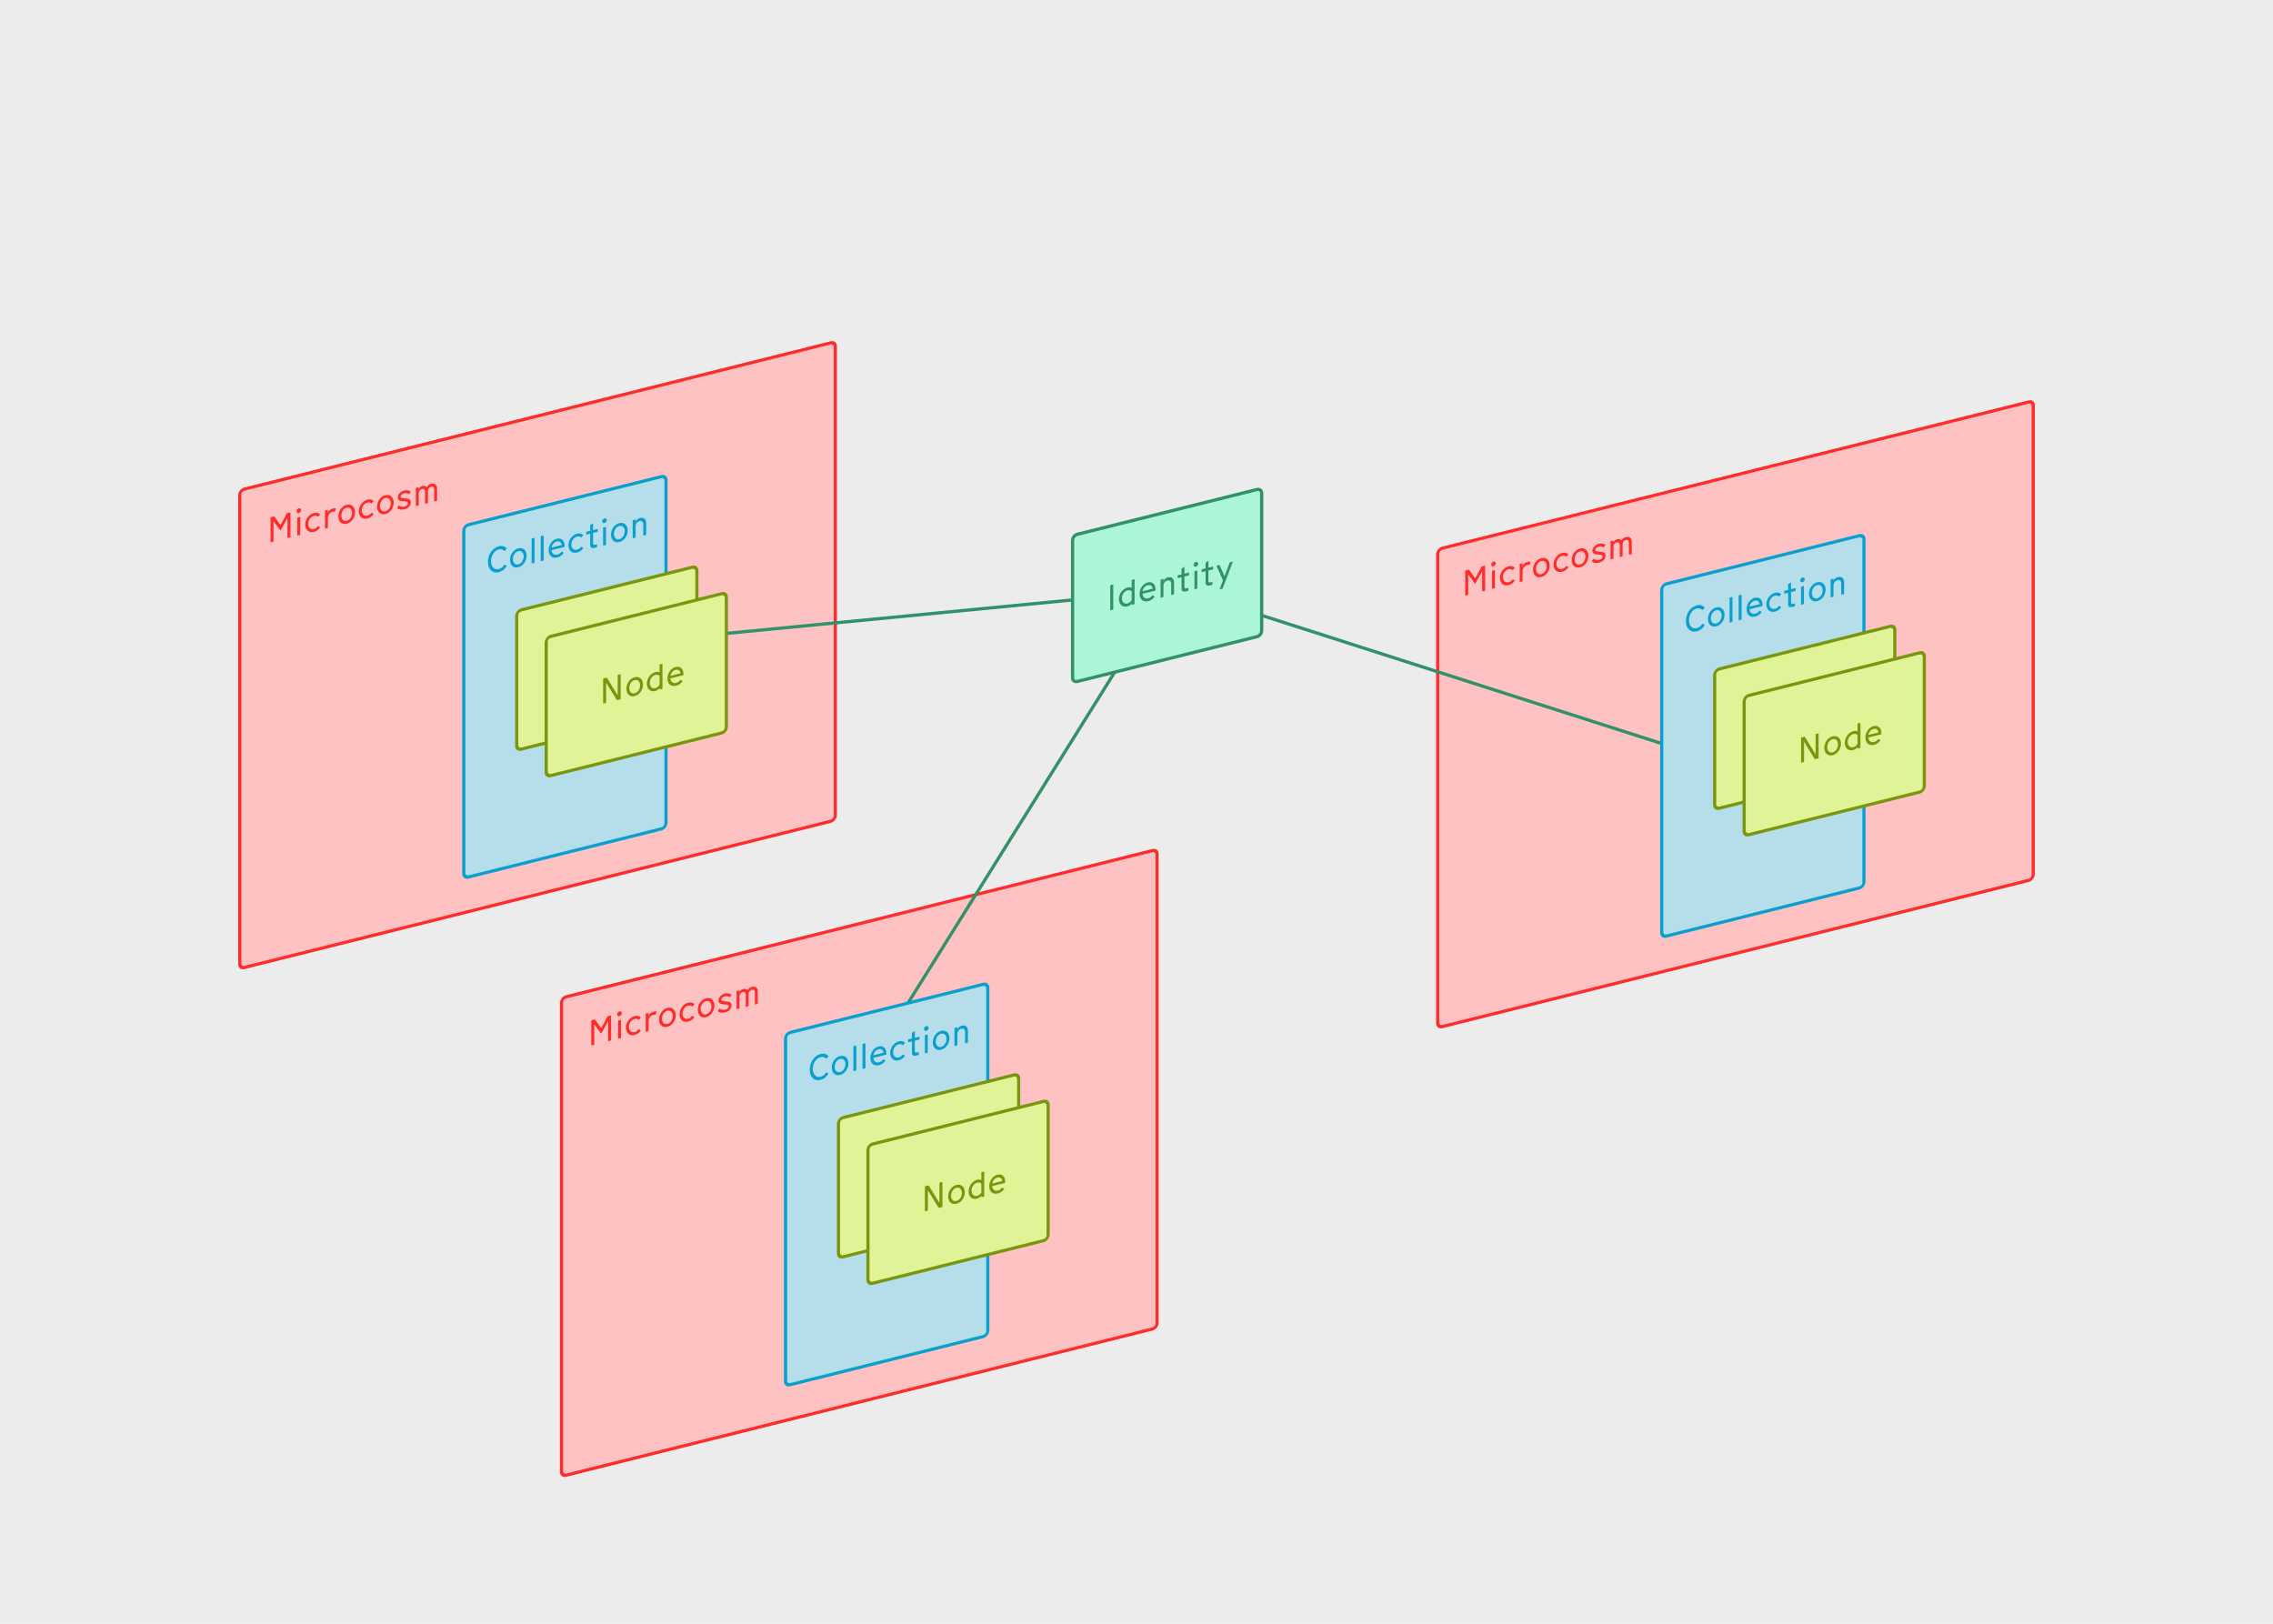
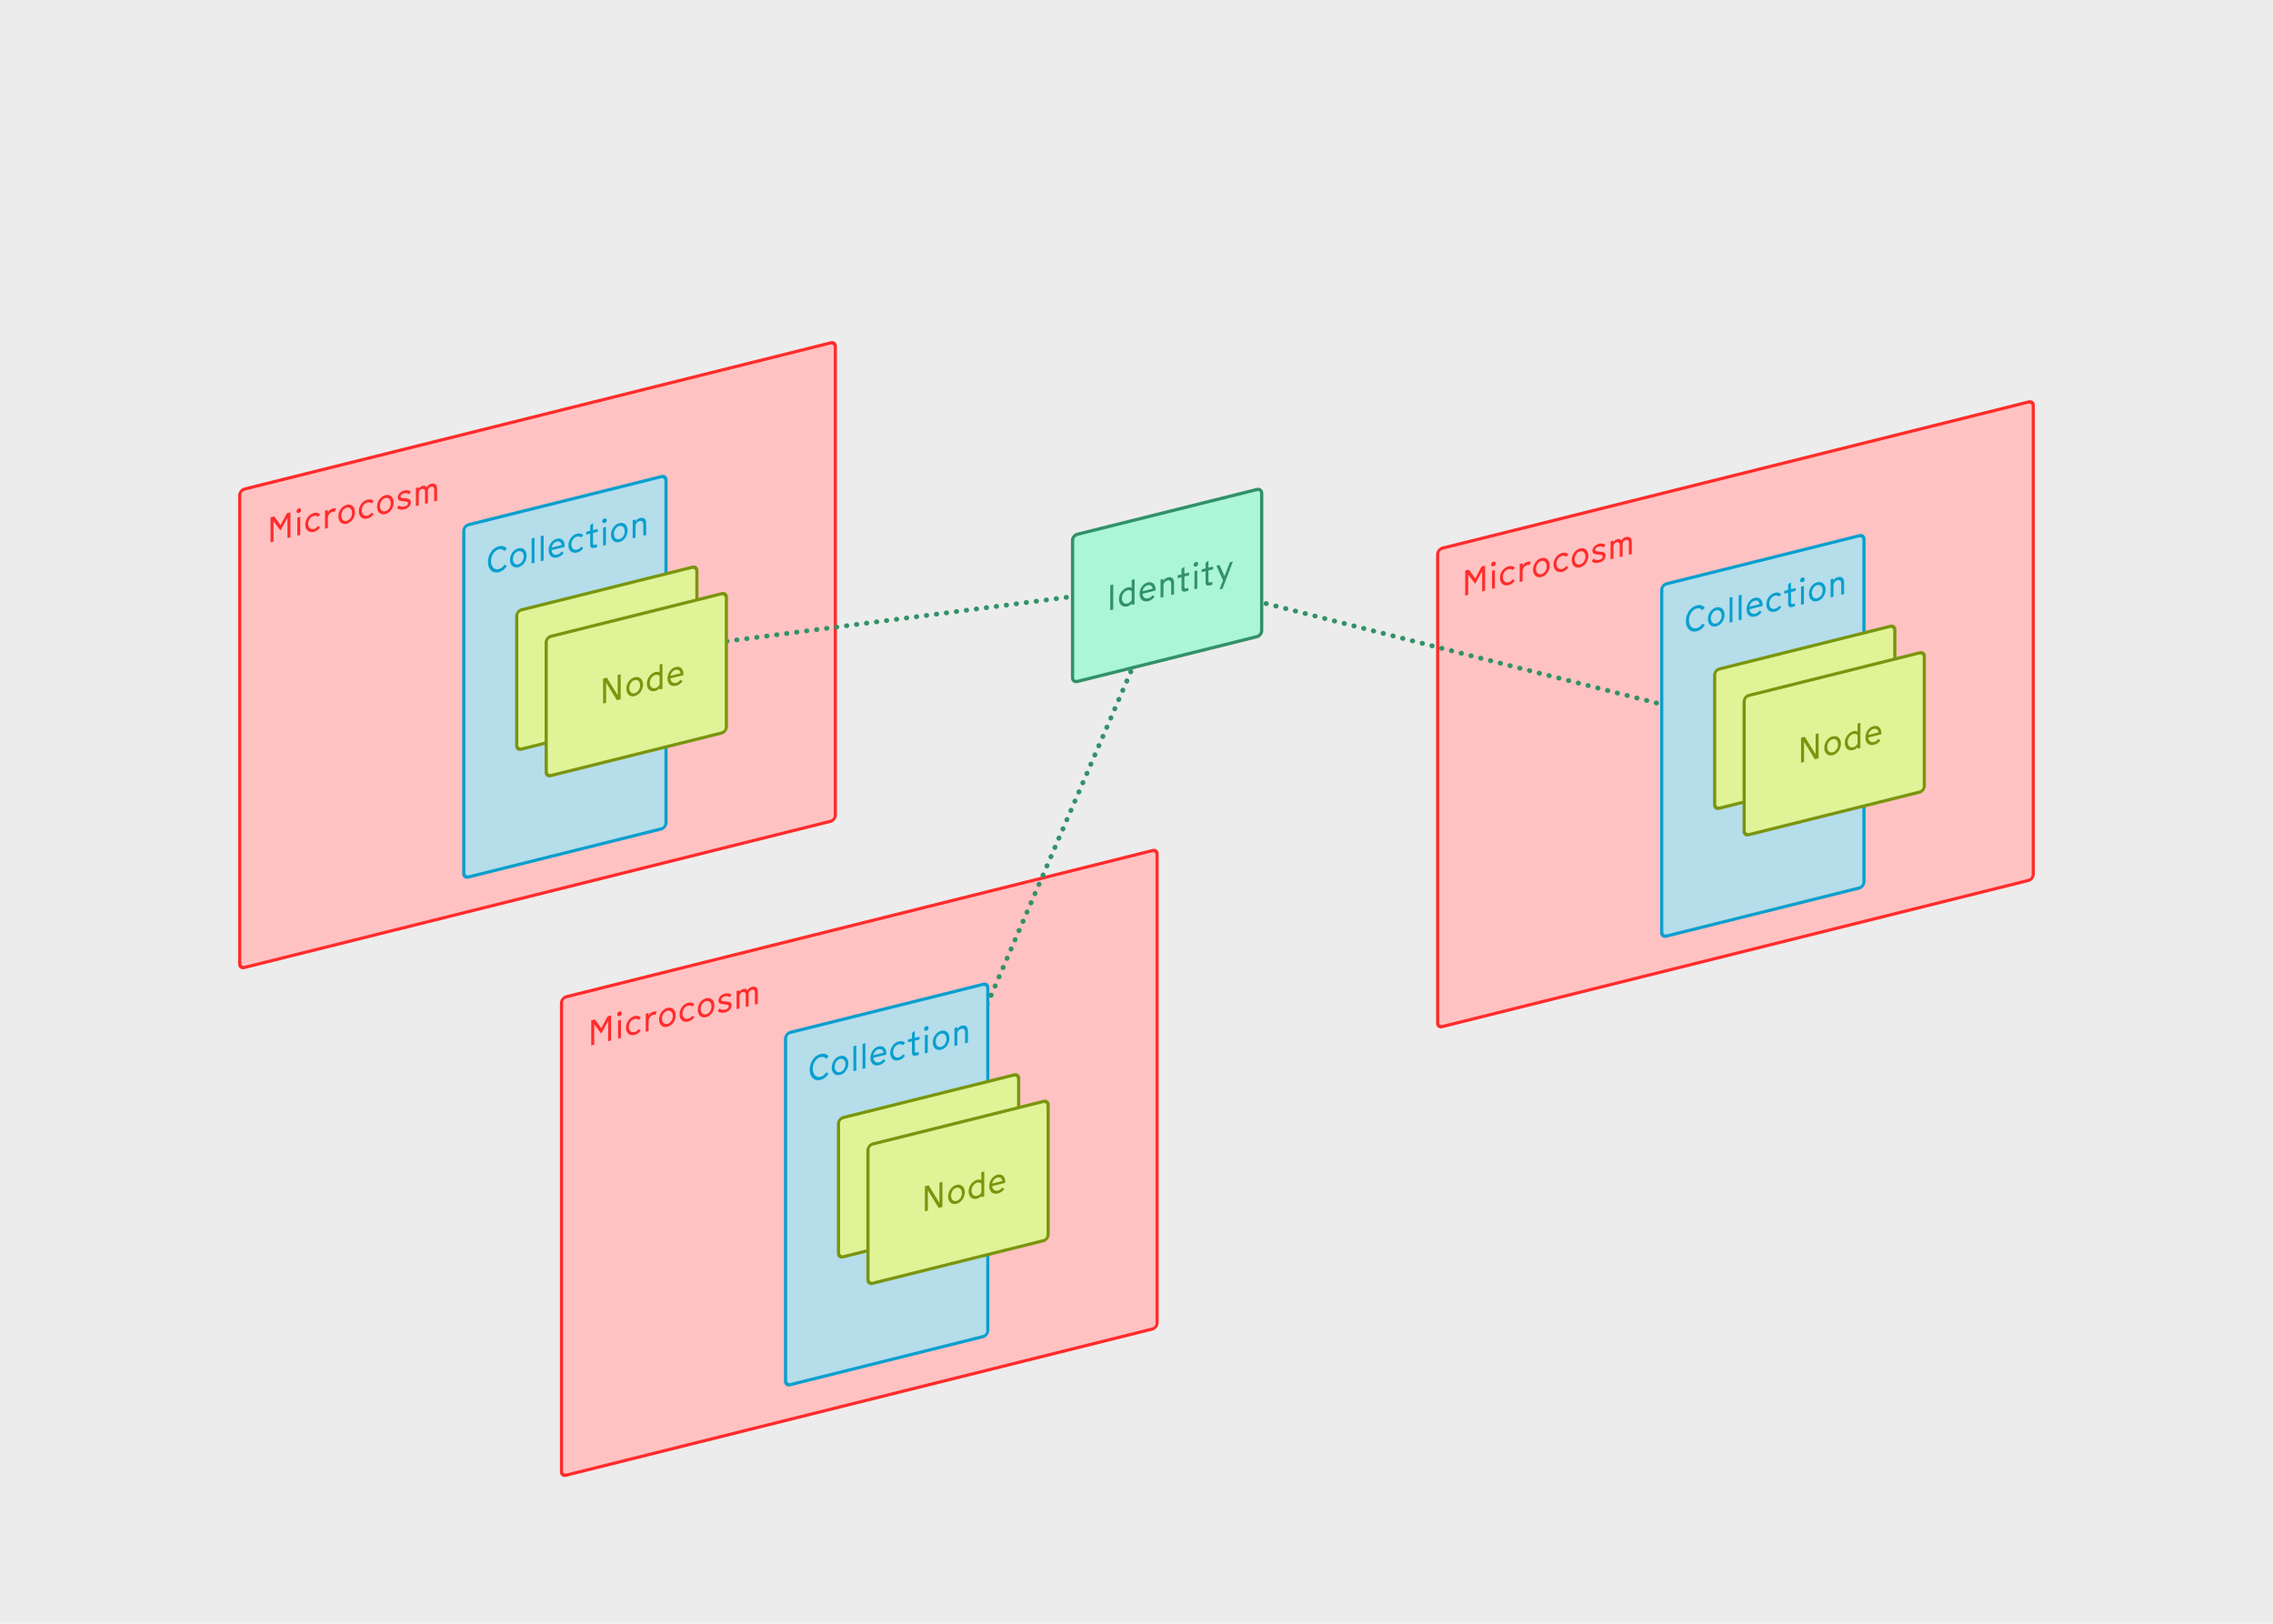
<svg xmlns="http://www.w3.org/2000/svg" width="700" height="500" viewBox="0 0 700 500" fill="none">
  <rect width="700" height="500" fill="#ECECEC" />
  <rect x="0.485" y="0.379" width="189.043" height="147.317" rx="1.5" transform="matrix(0.970296 -0.241922 0 1 73.3554 150.696)" fill="#FFC2C2" stroke="#FF2C2C" />
-   <path d="M196.467 197.678L363.644 181.518" stroke="#329168" stroke-linecap="round" />
+   <path d="M177.677 203.408L362.777 179.506" stroke="#329168" stroke-width="1.5" stroke-linecap="round" stroke-dasharray="0.1 3" />
  <rect x="0.485" y="0.379" width="189.043" height="147.317" rx="1.5" transform="matrix(0.970296 -0.241922 0 1 172.448 307.035)" fill="#FFC2C2" stroke="#FF2C2C" />
  <rect x="0.485" y="0.379" width="189.043" height="147.317" rx="1.5" transform="matrix(0.970296 -0.241922 0 1 442.275 168.896)" fill="#FFC2C2" stroke="#FF2C2C" />
  <rect x="0.485" y="0.379" width="64.184" height="108.469" rx="1.5" transform="matrix(0.970296 -0.241922 0 1 142.36 161.68)" fill="#B5DDEA" stroke="#099FCE" />
  <path d="M153.615 176.184C151.577 176.693 150.275 175.235 150.275 173.035C150.275 170.835 151.577 168.729 153.615 168.22C154.758 167.936 155.558 168.264 156.081 168.948L155.323 169.709C154.982 169.222 154.373 168.977 153.605 169.169C152.228 169.512 151.214 171.129 151.214 172.801C151.214 174.473 152.228 175.584 153.605 175.241C154.373 175.049 154.982 174.513 155.323 173.867L156.092 174.214C155.569 175.169 154.758 175.9 153.615 176.184ZM159.613 174.667C158.14 175.034 157.051 174.041 157.051 172.391C157.051 170.752 158.14 169.215 159.613 168.848C161.086 168.481 162.185 169.472 162.185 171.111C162.185 172.761 161.086 174.3 159.613 174.667ZM159.613 173.787C160.584 173.545 161.278 172.47 161.278 171.348C161.278 170.215 160.584 169.486 159.613 169.728C158.641 169.97 157.958 171.043 157.958 172.176C157.958 173.298 158.641 174.029 159.613 173.787ZM163.731 173.519V165.819L164.616 165.598V173.298L163.731 173.519ZM166.534 172.82V165.12L167.42 164.899V172.599L166.534 172.82ZM171.633 171.659C170.149 172.029 168.965 171.213 168.965 169.398C168.965 167.693 170.128 166.226 171.43 165.902C173.01 165.508 173.874 166.59 173.874 167.987V168.405L169.872 169.403C169.893 170.498 170.768 170.995 171.601 170.787C172.22 170.633 172.668 170.268 172.946 169.825L173.597 170.245C173.159 170.927 172.487 171.446 171.633 171.659ZM172.978 167.837C172.882 167.102 172.412 166.537 171.419 166.784C170.694 166.965 170.021 167.694 169.861 168.614L172.978 167.837ZM177.709 170.144C176.204 170.519 175.052 169.575 175.052 167.903C175.052 166.231 176.215 164.709 177.709 164.336C178.606 164.113 179.236 164.341 179.641 164.811L178.958 165.521C178.681 165.216 178.243 165.094 177.699 165.23C176.727 165.472 175.959 166.477 175.959 167.676C175.959 168.864 176.727 169.509 177.699 169.267C178.243 169.131 178.67 168.783 178.958 168.348L179.631 168.73C179.193 169.422 178.595 169.923 177.709 170.144ZM183.026 168.708C182.375 168.871 181.756 168.75 181.756 167.826V164.328L180.55 164.629V163.749L181.756 163.448V161.721L182.642 161.104V163.227L184.083 162.868V163.748L182.642 164.107V167.297C182.642 167.77 182.92 167.844 183.24 167.764L183.859 167.61V168.501L183.026 168.708ZM186.161 161.074C185.776 161.17 185.467 160.928 185.467 160.532C185.467 160.114 185.776 159.729 186.161 159.633C186.566 159.532 186.876 159.763 186.876 160.181C186.876 160.577 186.566 160.973 186.161 161.074ZM185.734 168.033V162.456L186.62 162.235V167.812L185.734 168.033ZM190.726 166.91C189.253 167.277 188.164 166.283 188.164 164.633C188.164 162.994 189.253 161.458 190.726 161.091C192.198 160.724 193.298 161.714 193.298 163.353C193.298 165.003 192.198 166.543 190.726 166.91ZM190.726 166.03C191.697 165.788 192.391 164.713 192.391 163.591C192.391 162.458 191.697 161.729 190.726 161.971C189.754 162.213 189.071 163.285 189.071 164.418C189.071 165.54 189.754 166.272 190.726 166.03ZM194.844 165.762V160.185L195.729 159.964V160.602C196.018 160.035 196.455 159.662 197.096 159.503C198.131 159.244 198.995 159.711 198.995 161.141V164.727L198.11 164.948V161.483C198.11 160.603 197.576 160.296 196.999 160.439C196.231 160.631 195.729 161.328 195.729 162.043V165.541L194.844 165.762Z" fill="#099FCE" />
  <path d="M182.083 321.908V314.208L183.215 313.926L185.168 316.596L187.121 312.952L188.21 312.681V320.381L187.292 320.61V314.395L185.2 318.205L185.104 318.229L183.001 315.41V321.68L182.083 321.908ZM190.771 312.889C190.387 312.985 190.077 312.743 190.077 312.347C190.077 311.929 190.387 311.544 190.771 311.448C191.177 311.347 191.486 311.578 191.486 311.996C191.486 312.392 191.177 312.788 190.771 312.889ZM190.344 319.849V314.272L191.23 314.051V319.628L190.344 319.849ZM195.432 318.69C193.927 319.066 192.774 318.121 192.774 316.449C192.774 314.777 193.938 313.255 195.432 312.882C196.328 312.659 196.958 312.887 197.364 313.358L196.681 314.067C196.403 313.762 195.966 313.64 195.421 313.776C194.45 314.018 193.681 315.024 193.681 316.223C193.681 317.411 194.45 318.055 195.421 317.813C195.966 317.677 196.392 317.329 196.681 316.894L197.353 317.276C196.915 317.968 196.318 318.469 195.432 318.69ZM198.86 317.726V312.149L199.746 311.928V312.764C199.938 312.243 200.514 311.692 201.261 311.506C201.688 311.399 201.976 311.394 202.275 311.528L201.848 312.515C201.688 312.433 201.464 312.434 201.186 312.504C200.525 312.669 199.906 313.219 199.746 314.227V317.505L198.86 317.726ZM205.53 316.184C204.057 316.551 202.968 315.557 202.968 313.907C202.968 312.268 204.057 310.732 205.53 310.365C207.003 309.997 208.102 310.988 208.102 312.627C208.102 314.277 207.003 315.816 205.53 316.184ZM205.53 315.304C206.501 315.062 207.195 313.987 207.195 312.865C207.195 311.732 206.501 311.003 205.53 311.245C204.558 311.487 203.875 312.559 203.875 313.692C203.875 314.814 204.558 315.546 205.53 315.304ZM211.932 314.576C210.427 314.952 209.274 314.007 209.274 312.335C209.274 310.663 210.437 309.141 211.932 308.768C212.828 308.545 213.458 308.773 213.864 309.244L213.18 309.953C212.903 309.648 212.465 309.526 211.921 309.662C210.95 309.904 210.181 310.91 210.181 312.109C210.181 313.297 210.95 313.941 211.921 313.699C212.465 313.563 212.892 313.215 213.18 312.78L213.853 313.162C213.415 313.855 212.818 314.356 211.932 314.576ZM217.443 313.213C215.97 313.581 214.882 312.587 214.882 310.937C214.882 309.298 215.97 307.762 217.443 307.394C218.916 307.027 220.015 308.018 220.015 309.657C220.015 311.307 218.916 312.846 217.443 313.213ZM217.443 312.333C218.414 312.091 219.108 311.016 219.108 309.894C219.108 308.761 218.414 308.032 217.443 308.274C216.472 308.516 215.789 309.589 215.789 310.722C215.789 311.844 216.472 312.575 217.443 312.333ZM223.269 311.761C222.426 311.971 221.551 311.848 221.028 311.33L221.615 310.534C221.967 310.886 222.628 311.073 223.333 310.898C223.995 310.733 224.422 310.362 224.422 309.889C224.422 309.537 224.197 309.384 223.888 309.351L222.362 309.193C221.668 309.124 221.252 308.733 221.252 308.084C221.252 307.094 222.191 306.222 223.258 305.955C223.984 305.774 224.731 305.83 225.297 306.338L224.688 307.095C224.358 306.759 223.803 306.667 223.205 306.816C222.671 306.949 222.127 307.316 222.127 307.8C222.127 308.13 222.351 308.25 222.671 308.28L224.069 308.426C224.817 308.504 225.297 308.813 225.297 309.605C225.297 310.573 224.56 311.439 223.269 311.761ZM226.846 310.748V305.171L227.732 304.95V305.478C227.988 304.985 228.372 304.669 228.916 304.534C229.471 304.395 229.909 304.539 230.197 304.973C230.517 304.344 231.062 303.999 231.553 303.876C232.663 303.6 233.367 304.216 233.367 305.261V309.122L232.481 309.343V305.559C232.481 304.899 232.076 304.648 231.542 304.781C231.04 304.906 230.549 305.381 230.549 306.041V309.825L229.663 310.045V306.261C229.663 305.601 229.204 305.364 228.692 305.492C228.169 305.622 227.732 306.083 227.732 306.743V310.527L226.846 310.748Z" fill="#FF2C2C" />
  <path d="M83.316 166.996V159.296L84.447 159.014L86.4 161.684L88.354 158.04L89.442 157.768V165.468L88.525 165.697V159.482L86.433 163.293L86.336 163.317L84.234 160.497V166.767L83.316 166.996ZM92.003 157.977C91.619 158.073 91.31 157.831 91.31 157.435C91.31 157.017 91.619 156.632 92.003 156.536C92.409 156.435 92.719 156.666 92.719 157.084C92.719 157.48 92.409 157.876 92.003 157.977ZM91.576 164.936V159.359L92.462 159.138V164.715L91.576 164.936ZM96.664 163.778C95.159 164.153 94.007 163.208 94.007 161.536C94.007 159.864 95.17 158.342 96.664 157.97C97.561 157.746 98.191 157.974 98.596 158.445L97.913 159.154C97.636 158.85 97.198 158.728 96.654 158.863C95.682 159.106 94.914 160.111 94.914 161.31C94.914 162.498 95.682 163.143 96.654 162.9C97.198 162.765 97.625 162.416 97.913 161.981L98.585 162.364C98.148 163.056 97.55 163.557 96.664 163.778ZM100.092 162.813V157.236L100.978 157.015V157.851C101.17 157.33 101.746 156.78 102.494 156.593C102.921 156.487 103.209 156.481 103.508 156.616L103.081 157.602C102.921 157.521 102.696 157.522 102.419 157.591C101.757 157.756 101.138 158.306 100.978 159.314V162.592L100.092 162.813ZM106.762 161.271C105.289 161.638 104.2 160.645 104.2 158.995C104.2 157.356 105.289 155.819 106.762 155.452C108.235 155.085 109.334 156.076 109.334 157.715C109.334 159.365 108.235 160.904 106.762 161.271ZM106.762 160.391C107.733 160.149 108.427 159.074 108.427 157.952C108.427 156.819 107.733 156.09 106.762 156.332C105.791 156.574 105.108 157.647 105.108 158.78C105.108 159.902 105.791 160.633 106.762 160.391ZM113.164 159.664C111.659 160.039 110.506 159.094 110.506 157.422C110.506 155.75 111.67 154.228 113.164 153.856C114.061 153.632 114.69 153.86 115.096 154.331L114.413 155.041C114.135 154.736 113.698 154.614 113.153 154.75C112.182 154.992 111.414 155.997 111.414 157.196C111.414 158.384 112.182 159.029 113.153 158.787C113.698 158.651 114.125 158.302 114.413 157.868L115.085 158.25C114.648 158.942 114.05 159.443 113.164 159.664ZM118.676 158.301C117.203 158.668 116.114 157.674 116.114 156.024C116.114 154.385 117.203 152.849 118.676 152.482C120.149 152.114 121.248 153.105 121.248 154.744C121.248 156.394 120.149 157.933 118.676 158.301ZM118.676 157.421C119.647 157.179 120.341 156.104 120.341 154.982C120.341 153.849 119.647 153.12 118.676 153.362C117.704 153.604 117.021 154.676 117.021 155.809C117.021 156.931 117.704 157.663 118.676 157.421ZM124.501 156.848C123.658 157.058 122.783 156.936 122.26 156.417L122.847 155.622C123.199 155.974 123.861 156.161 124.565 155.985C125.227 155.82 125.654 155.45 125.654 154.977C125.654 154.625 125.43 154.472 125.12 154.439L123.594 154.28C122.9 154.211 122.484 153.82 122.484 153.171C122.484 152.181 123.423 151.309 124.491 151.043C125.216 150.862 125.964 150.918 126.529 151.426L125.921 152.182C125.59 151.847 125.035 151.754 124.437 151.903C123.904 152.036 123.359 152.403 123.359 152.887C123.359 153.217 123.583 153.337 123.904 153.367L125.302 153.514C126.049 153.591 126.529 153.901 126.529 154.693C126.529 155.661 125.793 156.526 124.501 156.848ZM128.078 155.835V150.258L128.964 150.038V150.566C129.22 150.073 129.604 149.757 130.149 149.621C130.704 149.483 131.141 149.627 131.43 150.061C131.75 149.431 132.294 149.086 132.785 148.964C133.895 148.687 134.599 149.303 134.599 150.348V154.209L133.714 154.43V150.646C133.714 149.986 133.308 149.735 132.774 149.868C132.273 149.994 131.782 150.468 131.782 151.128V154.912L130.896 155.133V151.349C130.896 150.689 130.437 150.451 129.925 150.579C129.402 150.709 128.964 151.171 128.964 151.831V155.615L128.078 155.835Z" fill="#FF2C2C" />
  <path d="M451.236 183.407V175.707L452.367 175.425L454.32 178.095L456.274 174.451L457.362 174.18V181.88L456.444 182.109V175.894L454.352 179.704L454.256 179.728L452.154 176.908V183.178L451.236 183.407ZM459.923 174.388C459.539 174.484 459.23 174.242 459.23 173.846C459.23 173.428 459.539 173.043 459.923 172.947C460.329 172.846 460.638 173.077 460.638 173.495C460.638 173.891 460.329 174.287 459.923 174.388ZM459.496 181.348V175.771L460.382 175.55V181.127L459.496 181.348ZM464.584 180.189C463.079 180.564 461.927 179.62 461.927 177.948C461.927 176.276 463.09 174.754 464.584 174.381C465.481 174.158 466.111 174.386 466.516 174.856L465.833 175.566C465.555 175.261 465.118 175.139 464.574 175.275C463.602 175.517 462.834 176.523 462.834 177.722C462.834 178.91 463.602 179.554 464.574 179.312C465.118 179.176 465.545 178.828 465.833 178.393L466.505 178.775C466.068 179.467 465.47 179.968 464.584 180.189ZM468.012 179.224V173.647L468.898 173.427V174.263C469.09 173.742 469.666 173.191 470.413 173.005C470.84 172.898 471.129 172.892 471.427 173.027L471.001 174.013C470.84 173.932 470.616 173.933 470.339 174.002C469.677 174.167 469.058 174.718 468.898 175.726V179.004L468.012 179.224ZM474.682 177.682C473.209 178.05 472.12 177.056 472.12 175.406C472.12 173.767 473.209 172.231 474.682 171.863C476.155 171.496 477.254 172.487 477.254 174.126C477.254 175.776 476.155 177.315 474.682 177.682ZM474.682 176.802C475.653 176.56 476.347 175.485 476.347 174.363C476.347 173.23 475.653 172.501 474.682 172.743C473.711 172.986 473.028 174.058 473.028 175.191C473.028 176.313 473.711 177.045 474.682 176.802ZM481.084 176.075C479.579 176.45 478.426 175.506 478.426 173.834C478.426 172.162 479.59 170.64 481.084 170.267C481.981 170.044 482.61 170.272 483.016 170.743L482.333 171.452C482.055 171.147 481.618 171.025 481.073 171.161C480.102 171.403 479.334 172.409 479.334 173.608C479.334 174.796 480.102 175.44 481.073 175.198C481.618 175.062 482.045 174.714 482.333 174.279L483.005 174.661C482.568 175.353 481.97 175.854 481.084 176.075ZM486.596 174.712C485.123 175.079 484.034 174.086 484.034 172.436C484.034 170.797 485.123 169.26 486.596 168.893C488.068 168.526 489.168 169.517 489.168 171.156C489.168 172.806 488.068 174.345 486.596 174.712ZM486.596 173.832C487.567 173.59 488.261 172.515 488.261 171.393C488.261 170.26 487.567 169.531 486.596 169.773C485.624 170.015 484.941 171.088 484.941 172.221C484.941 173.343 485.624 174.074 486.596 173.832ZM492.421 173.26C491.578 173.47 490.703 173.347 490.18 172.828L490.767 172.033C491.119 172.385 491.781 172.572 492.485 172.397C493.147 172.232 493.574 171.861 493.574 171.388C493.574 171.036 493.35 170.883 493.04 170.85L491.514 170.692C490.82 170.623 490.404 170.232 490.404 169.583C490.404 168.593 491.343 167.72 492.411 167.454C493.136 167.273 493.883 167.329 494.449 167.837L493.841 168.594C493.51 168.258 492.955 168.165 492.357 168.315C491.824 168.448 491.279 168.814 491.279 169.298C491.279 169.628 491.503 169.748 491.824 169.779L493.222 169.925C493.969 170.003 494.449 170.312 494.449 171.104C494.449 172.072 493.713 172.938 492.421 173.26ZM495.998 172.247V166.67L496.884 166.449V166.977C497.14 166.484 497.524 166.168 498.069 166.032C498.624 165.894 499.061 166.038 499.349 166.472C499.67 165.842 500.214 165.498 500.705 165.375C501.815 165.098 502.519 165.715 502.519 166.76V170.621L501.634 170.842V167.058C501.634 166.398 501.228 166.147 500.694 166.28C500.193 166.405 499.702 166.879 499.702 167.539V171.323L498.816 171.544V167.76C498.816 167.1 498.357 166.863 497.845 166.99C497.322 167.121 496.884 167.582 496.884 168.242V172.026L495.998 172.247Z" fill="#FF2C2C" />
  <rect x="0.485" y="0.379" width="57.184" height="42.875" rx="1.5" transform="matrix(0.970296 -0.241922 0 1 158.661 187.893)" fill="#E0F397" stroke="#7A950E" />
  <rect x="0.485" y="0.379" width="57.184" height="42.875" rx="1.5" transform="matrix(0.970296 -0.241922 0 1 167.739 196.044)" fill="#E0F397" stroke="#7A950E" />
  <path d="M185.739 216.656V208.956L186.892 208.669L190.222 214.076V207.839L191.14 207.61V215.31L189.977 215.6L186.657 210.201V216.427L185.739 216.656ZM195.458 214.354C193.985 214.721 192.897 213.728 192.897 212.078C192.897 210.439 193.985 208.902 195.458 208.535C196.931 208.168 198.03 209.159 198.03 210.798C198.03 212.448 196.931 213.987 195.458 214.354ZM195.458 213.474C196.429 213.232 197.123 212.157 197.123 211.035C197.123 209.902 196.429 209.173 195.458 209.415C194.487 209.657 193.804 210.73 193.804 211.863C193.804 212.985 194.487 213.716 195.458 213.474ZM201.753 212.784C200.377 213.128 199.203 212.276 199.203 210.527C199.203 208.712 200.558 207.275 201.796 206.966C202.405 206.814 202.874 206.851 203.13 207.084V204.62L204.016 204.399V212.099L203.13 212.32V211.836C202.906 212.255 202.383 212.627 201.753 212.784ZM201.796 211.894C202.362 211.753 202.885 211.369 203.13 210.813V208.173C202.895 207.825 202.458 207.681 201.807 207.843C201.049 208.032 200.11 208.959 200.11 210.301C200.11 211.489 200.868 212.125 201.796 211.894ZM208.229 211.159C206.745 211.529 205.561 210.713 205.561 208.898C205.561 207.193 206.724 205.726 208.026 205.401C209.606 205.008 210.47 206.09 210.47 207.487V207.905L206.468 208.903C206.489 209.998 207.364 210.494 208.197 210.287C208.816 210.133 209.264 209.768 209.542 209.325L210.193 209.745C209.755 210.426 209.083 210.946 208.229 211.159ZM209.574 207.337C209.478 206.602 209.008 206.037 208.015 206.284C207.29 206.465 206.617 207.194 206.457 208.114L209.574 207.337Z" fill="#7A950E" />
-   <path d="M264.278 333.454L359.186 181.518" stroke="#329168" stroke-linecap="round" />
-   <path d="M521.117 231.967L363.644 181.518" stroke="#329168" stroke-linecap="round" />
+   <path d="M279.399 366.274L359.185 181.518" stroke="#329168" stroke-width="1.5" stroke-linecap="round" stroke-dasharray="0.1 3" />
+   <path d="M546.209 225.642L362.777 178.95" stroke="#329168" stroke-width="1.5" stroke-linecap="round" stroke-dasharray="0.1 3" />
  <path d="M331.764 164.53L387.094 150.735C387.898 150.535 388.549 151.044 388.549 151.872V194.184C388.549 195.012 387.898 195.846 387.094 196.047L331.764 209.842C330.96 210.043 330.308 209.534 330.308 208.705V166.393C330.308 165.565 330.96 164.731 331.764 164.53Z" fill="#ABF6D6" stroke="#329168" />
  <path d="M341.918 187.915V180.215L342.836 179.986V187.686L341.918 187.915ZM347.145 186.732C345.768 187.076 344.594 186.224 344.594 184.475C344.594 182.66 345.949 181.223 347.187 180.914C347.796 180.762 348.265 180.799 348.521 181.032V178.568L349.407 178.347V186.047L348.521 186.268V185.784C348.297 186.203 347.774 186.575 347.145 186.732ZM347.187 185.842C347.753 185.701 348.276 185.317 348.521 184.761V182.121C348.287 181.773 347.849 181.629 347.198 181.791C346.44 181.98 345.501 182.907 345.501 184.249C345.501 185.437 346.259 186.073 347.187 185.842ZM353.62 185.107C352.136 185.477 350.952 184.661 350.952 182.846C350.952 181.141 352.115 179.674 353.417 179.35C354.997 178.956 355.861 180.038 355.861 181.435V181.853L351.859 182.851C351.88 183.946 352.755 184.443 353.588 184.235C354.207 184.081 354.655 183.716 354.933 183.273L355.584 183.693C355.146 184.374 354.474 184.894 353.62 185.107ZM354.965 181.285C354.869 180.55 354.399 179.985 353.407 180.232C352.681 180.413 352.008 181.142 351.848 182.062L354.965 181.285ZM357.412 184.051V178.474L358.298 178.254V178.892C358.586 178.325 359.024 177.952 359.664 177.792C360.7 177.534 361.564 178 361.564 179.43V183.016L360.678 183.237V179.772C360.678 178.892 360.145 178.585 359.568 178.729C358.8 178.92 358.298 179.618 358.298 180.333V183.831L357.412 184.051ZM365.138 182.125C364.487 182.287 363.868 182.167 363.868 181.243V177.745L362.662 178.045V177.165L363.868 176.865V175.138L364.754 174.521V176.644L366.195 176.285V177.165L364.754 177.524V180.714C364.754 181.187 365.032 181.261 365.352 181.181L365.971 181.027V181.918L365.138 182.125ZM368.273 174.491C367.889 174.586 367.579 174.345 367.579 173.949C367.579 173.531 367.889 173.145 368.273 173.05C368.678 172.948 368.988 173.179 368.988 173.597C368.988 173.993 368.678 174.389 368.273 174.491ZM367.846 181.45V175.873L368.732 175.652V181.229L367.846 181.45ZM372.539 180.28C371.888 180.442 371.269 180.322 371.269 179.398V175.9L370.063 176.2V175.32L371.269 175.02V173.293L372.155 172.676V174.799L373.595 174.44V175.32L372.155 175.679V178.869C372.155 179.342 372.432 179.416 372.752 179.336L373.371 179.181V180.072L372.539 180.28ZM375.566 181.516L376.634 178.709L374.606 174.188L375.556 173.951L377.114 177.423L378.736 173.158L379.686 172.921L376.506 181.282L375.566 181.516Z" fill="#329168" />
  <rect x="0.485" y="0.379" width="64.184" height="108.469" rx="1.5" transform="matrix(0.970296 -0.241922 0 1 511.279 179.879)" fill="#B5DDEA" stroke="#099FCE" />
  <path d="M522.535 194.384C520.497 194.892 519.195 193.435 519.195 191.235C519.195 189.035 520.497 186.928 522.535 186.42C523.677 186.135 524.478 186.464 525.001 187.147L524.243 187.908C523.901 187.421 523.293 187.177 522.525 187.369C521.148 187.712 520.134 189.329 520.134 191.001C520.134 192.673 521.148 193.784 522.525 193.441C523.293 193.249 523.901 192.712 524.243 192.066L525.011 192.414C524.488 193.369 523.677 194.099 522.535 194.384ZM528.532 192.867C527.059 193.234 525.971 192.24 525.971 190.59C525.971 188.951 527.059 187.415 528.532 187.048C530.005 186.681 531.105 187.671 531.105 189.31C531.105 190.96 530.005 192.5 528.532 192.867ZM528.532 191.987C529.504 191.745 530.197 190.67 530.197 189.548C530.197 188.415 529.504 187.686 528.532 187.928C527.561 188.17 526.878 189.242 526.878 190.375C526.878 191.497 527.561 192.229 528.532 191.987ZM532.65 191.719V184.019L533.536 183.798V191.498L532.65 191.719ZM535.454 191.02V183.32L536.34 183.099V190.799L535.454 191.02ZM540.553 189.859C539.069 190.229 537.884 189.413 537.884 187.598C537.884 185.893 539.048 184.426 540.35 184.101C541.93 183.707 542.794 184.79 542.794 186.187V186.605L538.792 187.603C538.813 188.698 539.688 189.194 540.521 188.987C541.14 188.832 541.588 188.468 541.866 188.024L542.517 188.445C542.079 189.126 541.407 189.646 540.553 189.859ZM541.898 186.036C541.802 185.301 541.332 184.737 540.339 184.984C539.613 185.165 538.941 185.894 538.781 186.814L541.898 186.036ZM546.629 188.344C545.124 188.719 543.972 187.774 543.972 186.102C543.972 184.43 545.135 182.908 546.629 182.536C547.526 182.312 548.155 182.54 548.561 183.011L547.878 183.72C547.6 183.416 547.163 183.294 546.618 183.429C545.647 183.672 544.879 184.677 544.879 185.876C544.879 187.064 545.647 187.709 546.618 187.466C547.163 187.331 547.59 186.982 547.878 186.547L548.55 186.93C548.113 187.622 547.515 188.123 546.629 188.344ZM551.946 186.908C551.295 187.07 550.676 186.95 550.676 186.026V182.528L549.47 182.828V181.948L550.676 181.648V179.921L551.562 179.304V181.427L553.003 181.068V181.948L551.562 182.307V185.497C551.562 185.97 551.839 186.044 552.16 185.964L552.779 185.81V186.701L551.946 186.908ZM555.08 179.274C554.696 179.369 554.387 179.128 554.387 178.732C554.387 178.314 554.696 177.928 555.08 177.833C555.486 177.731 555.796 177.962 555.796 178.38C555.796 178.776 555.486 179.172 555.08 179.274ZM554.654 186.233V180.656L555.539 180.435V186.012L554.654 186.233ZM559.645 185.109C558.172 185.477 557.084 184.483 557.084 182.833C557.084 181.194 558.172 179.658 559.645 179.29C561.118 178.923 562.218 179.914 562.218 181.553C562.218 183.203 561.118 184.742 559.645 185.109ZM559.645 184.229C560.617 183.987 561.31 182.912 561.31 181.79C561.31 180.657 560.617 179.928 559.645 180.17C558.674 180.413 557.991 181.485 557.991 182.618C557.991 183.74 558.674 184.472 559.645 184.229ZM563.763 183.962V178.385L564.649 178.164V178.802C564.937 178.235 565.375 177.862 566.015 177.702C567.051 177.444 567.915 177.911 567.915 179.341V182.927L567.029 183.147V179.682C567.029 178.802 566.496 178.495 565.919 178.639C565.151 178.831 564.649 179.528 564.649 180.243V183.741L563.763 183.962Z" fill="#099FCE" />
  <rect x="0.485" y="0.379" width="57.184" height="42.875" rx="1.5" transform="matrix(0.970296 -0.241922 0 1 527.581 206.093)" fill="#E0F397" stroke="#7A950E" />
  <rect x="0.485" y="0.379" width="57.184" height="42.875" rx="1.5" transform="matrix(0.970296 -0.241922 0 1 536.658 214.244)" fill="#E0F397" stroke="#7A950E" />
  <path d="M554.659 234.856V227.156L555.812 226.869L559.142 232.275V226.038L560.06 225.809V233.509L558.896 233.799L555.577 228.401V234.627L554.659 234.856ZM564.378 232.554C562.905 232.921 561.816 231.927 561.816 230.277C561.816 228.638 562.905 227.102 564.378 226.735C565.851 226.368 566.95 227.358 566.95 228.997C566.95 230.647 565.851 232.187 564.378 232.554ZM564.378 231.674C565.349 231.432 566.043 230.357 566.043 229.235C566.043 228.102 565.349 227.373 564.378 227.615C563.407 227.857 562.724 228.929 562.724 230.062C562.724 231.184 563.407 231.916 564.378 231.674ZM570.673 230.984C569.297 231.327 568.122 230.476 568.122 228.727C568.122 226.912 569.478 225.474 570.716 225.166C571.324 225.014 571.794 225.051 572.05 225.284V222.82L572.936 222.599V230.299L572.05 230.52V230.036C571.826 230.455 571.303 230.827 570.673 230.984ZM570.716 230.094C571.282 229.952 571.805 229.569 572.05 229.013V226.373C571.815 226.024 571.378 225.881 570.727 226.043C569.969 226.232 569.03 227.159 569.03 228.501C569.03 229.689 569.787 230.325 570.716 230.094ZM577.149 229.359C575.665 229.729 574.481 228.913 574.481 227.098C574.481 225.393 575.644 223.926 576.946 223.601C578.526 223.207 579.39 224.29 579.39 225.687V226.105L575.388 227.103C575.409 228.197 576.284 228.694 577.117 228.487C577.736 228.332 578.184 227.968 578.462 227.524L579.113 227.945C578.675 228.626 578.003 229.146 577.149 229.359ZM578.494 225.536C578.398 224.801 577.928 224.236 576.935 224.484C576.21 224.665 575.537 225.393 575.377 226.313L578.494 225.536Z" fill="#7A950E" />
  <rect x="0.485" y="0.379" width="64.184" height="108.469" rx="1.5" transform="matrix(0.970296 -0.241922 0 1 241.452 318.018)" fill="#B5DDEA" stroke="#099FCE" />
  <path d="M252.708 332.523C250.669 333.031 249.367 331.574 249.367 329.374C249.367 327.174 250.669 325.067 252.708 324.559C253.85 324.274 254.651 324.603 255.174 325.286L254.416 326.047C254.074 325.561 253.466 325.316 252.697 325.508C251.32 325.851 250.307 327.468 250.307 329.14C250.307 330.812 251.32 331.923 252.697 331.58C253.466 331.388 254.074 330.852 254.416 330.205L255.184 330.553C254.661 331.508 253.85 332.238 252.708 332.523ZM258.705 331.006C257.232 331.373 256.144 330.38 256.144 328.73C256.144 327.091 257.232 325.554 258.705 325.187C260.178 324.82 261.277 325.811 261.277 327.45C261.277 329.1 260.178 330.639 258.705 331.006ZM258.705 330.126C259.676 329.884 260.37 328.809 260.37 327.687C260.37 326.554 259.676 325.825 258.705 326.067C257.734 326.309 257.051 327.381 257.051 328.514C257.051 329.636 257.734 330.368 258.705 330.126ZM262.823 329.858V322.158L263.709 321.937V329.637L262.823 329.858ZM265.627 329.159V321.459L266.513 321.238V328.938L265.627 329.159ZM270.725 327.998C269.242 328.368 268.057 327.552 268.057 325.737C268.057 324.032 269.221 322.565 270.523 322.241C272.102 321.847 272.967 322.929 272.967 324.326V324.744L268.964 325.742C268.986 326.837 269.861 327.333 270.693 327.126C271.312 326.972 271.761 326.607 272.038 326.164L272.689 326.584C272.252 327.265 271.579 327.785 270.725 327.998ZM272.07 324.176C271.974 323.441 271.505 322.876 270.512 323.123C269.786 323.304 269.114 324.033 268.954 324.953L272.07 324.176ZM276.802 326.483C275.297 326.858 274.144 325.914 274.144 324.242C274.144 322.57 275.308 321.047 276.802 320.675C277.698 320.451 278.328 320.679 278.734 321.15L278.051 321.86C277.773 321.555 277.336 321.433 276.791 321.569C275.82 321.811 275.051 322.816 275.051 324.015C275.051 325.203 275.82 325.848 276.791 325.606C277.336 325.47 277.762 325.121 278.051 324.687L278.723 325.069C278.285 325.761 277.688 326.262 276.802 326.483ZM282.119 325.047C281.468 325.21 280.849 325.089 280.849 324.165V320.667L279.643 320.968V320.088L280.849 319.787V318.06L281.735 317.443V319.566L283.175 319.207V320.087L281.735 320.446V323.636C281.735 324.109 282.012 324.183 282.332 324.103L282.951 323.949V324.84L282.119 325.047ZM285.253 317.413C284.869 317.509 284.559 317.267 284.559 316.871C284.559 316.453 284.869 316.068 285.253 315.972C285.659 315.871 285.968 316.101 285.968 316.519C285.968 316.915 285.659 317.312 285.253 317.413ZM284.826 324.372V318.795L285.712 318.574V324.151L284.826 324.372ZM289.818 323.249C288.345 323.616 287.256 322.622 287.256 320.972C287.256 319.333 288.345 317.797 289.818 317.43C291.291 317.062 292.39 318.053 292.39 319.692C292.39 321.342 291.291 322.881 289.818 323.249ZM289.818 322.369C290.789 322.126 291.483 321.051 291.483 319.929C291.483 318.796 290.789 318.067 289.818 318.31C288.847 318.552 288.164 319.624 288.164 320.757C288.164 321.879 288.847 322.611 289.818 322.369ZM293.936 322.101V316.524L294.822 316.303V316.941C295.11 316.374 295.548 316.001 296.188 315.841C297.223 315.583 298.088 316.05 298.088 317.48V321.066L297.202 321.287V317.822C297.202 316.942 296.668 316.635 296.092 316.778C295.324 316.97 294.822 317.667 294.822 318.382V321.88L293.936 322.101Z" fill="#099FCE" />
  <rect x="0.485" y="0.379" width="57.184" height="42.875" rx="1.5" transform="matrix(0.970296 -0.241922 0 1 257.754 344.232)" fill="#E0F397" stroke="#7A950E" />
  <rect x="0.485" y="0.379" width="57.184" height="42.875" rx="1.5" transform="matrix(0.970296 -0.241922 0 1 266.831 352.383)" fill="#E0F397" stroke="#7A950E" />
  <path d="M284.832 372.995V365.295L285.984 365.008L289.315 370.414V364.177L290.232 363.949V371.649L289.069 371.939L285.75 366.54V372.766L284.832 372.995ZM294.551 370.693C293.078 371.06 291.989 370.067 291.989 368.417C291.989 366.778 293.078 365.241 294.551 364.874C296.024 364.507 297.123 365.498 297.123 367.137C297.123 368.787 296.024 370.326 294.551 370.693ZM294.551 369.813C295.522 369.571 296.216 368.496 296.216 367.374C296.216 366.241 295.522 365.512 294.551 365.754C293.579 365.996 292.896 367.068 292.896 368.201C292.896 369.323 293.579 370.055 294.551 369.813ZM300.846 369.123C299.469 369.467 298.295 368.615 298.295 366.866C298.295 365.051 299.651 363.613 300.889 363.305C301.497 363.153 301.967 363.19 302.223 363.423V360.959L303.109 360.738V368.438L302.223 368.659V368.175C301.999 368.594 301.476 368.966 300.846 369.123ZM300.889 368.233C301.454 368.092 301.977 367.708 302.223 367.152V364.512C301.988 364.164 301.55 364.02 300.899 364.182C300.142 364.371 299.202 365.298 299.202 366.64C299.202 367.828 299.96 368.464 300.889 368.233ZM307.321 367.498C305.838 367.868 304.653 367.052 304.653 365.237C304.653 363.532 305.817 362.065 307.119 361.74C308.698 361.347 309.563 362.429 309.563 363.826V364.244L305.56 365.242C305.582 366.337 306.457 366.833 307.289 366.626C307.909 366.471 308.357 366.107 308.634 365.663L309.285 366.084C308.848 366.765 308.175 367.285 307.321 367.498ZM308.666 363.675C308.57 362.94 308.101 362.376 307.108 362.623C306.382 362.804 305.71 363.533 305.55 364.453L308.666 363.675Z" fill="#7A950E" />
</svg>
